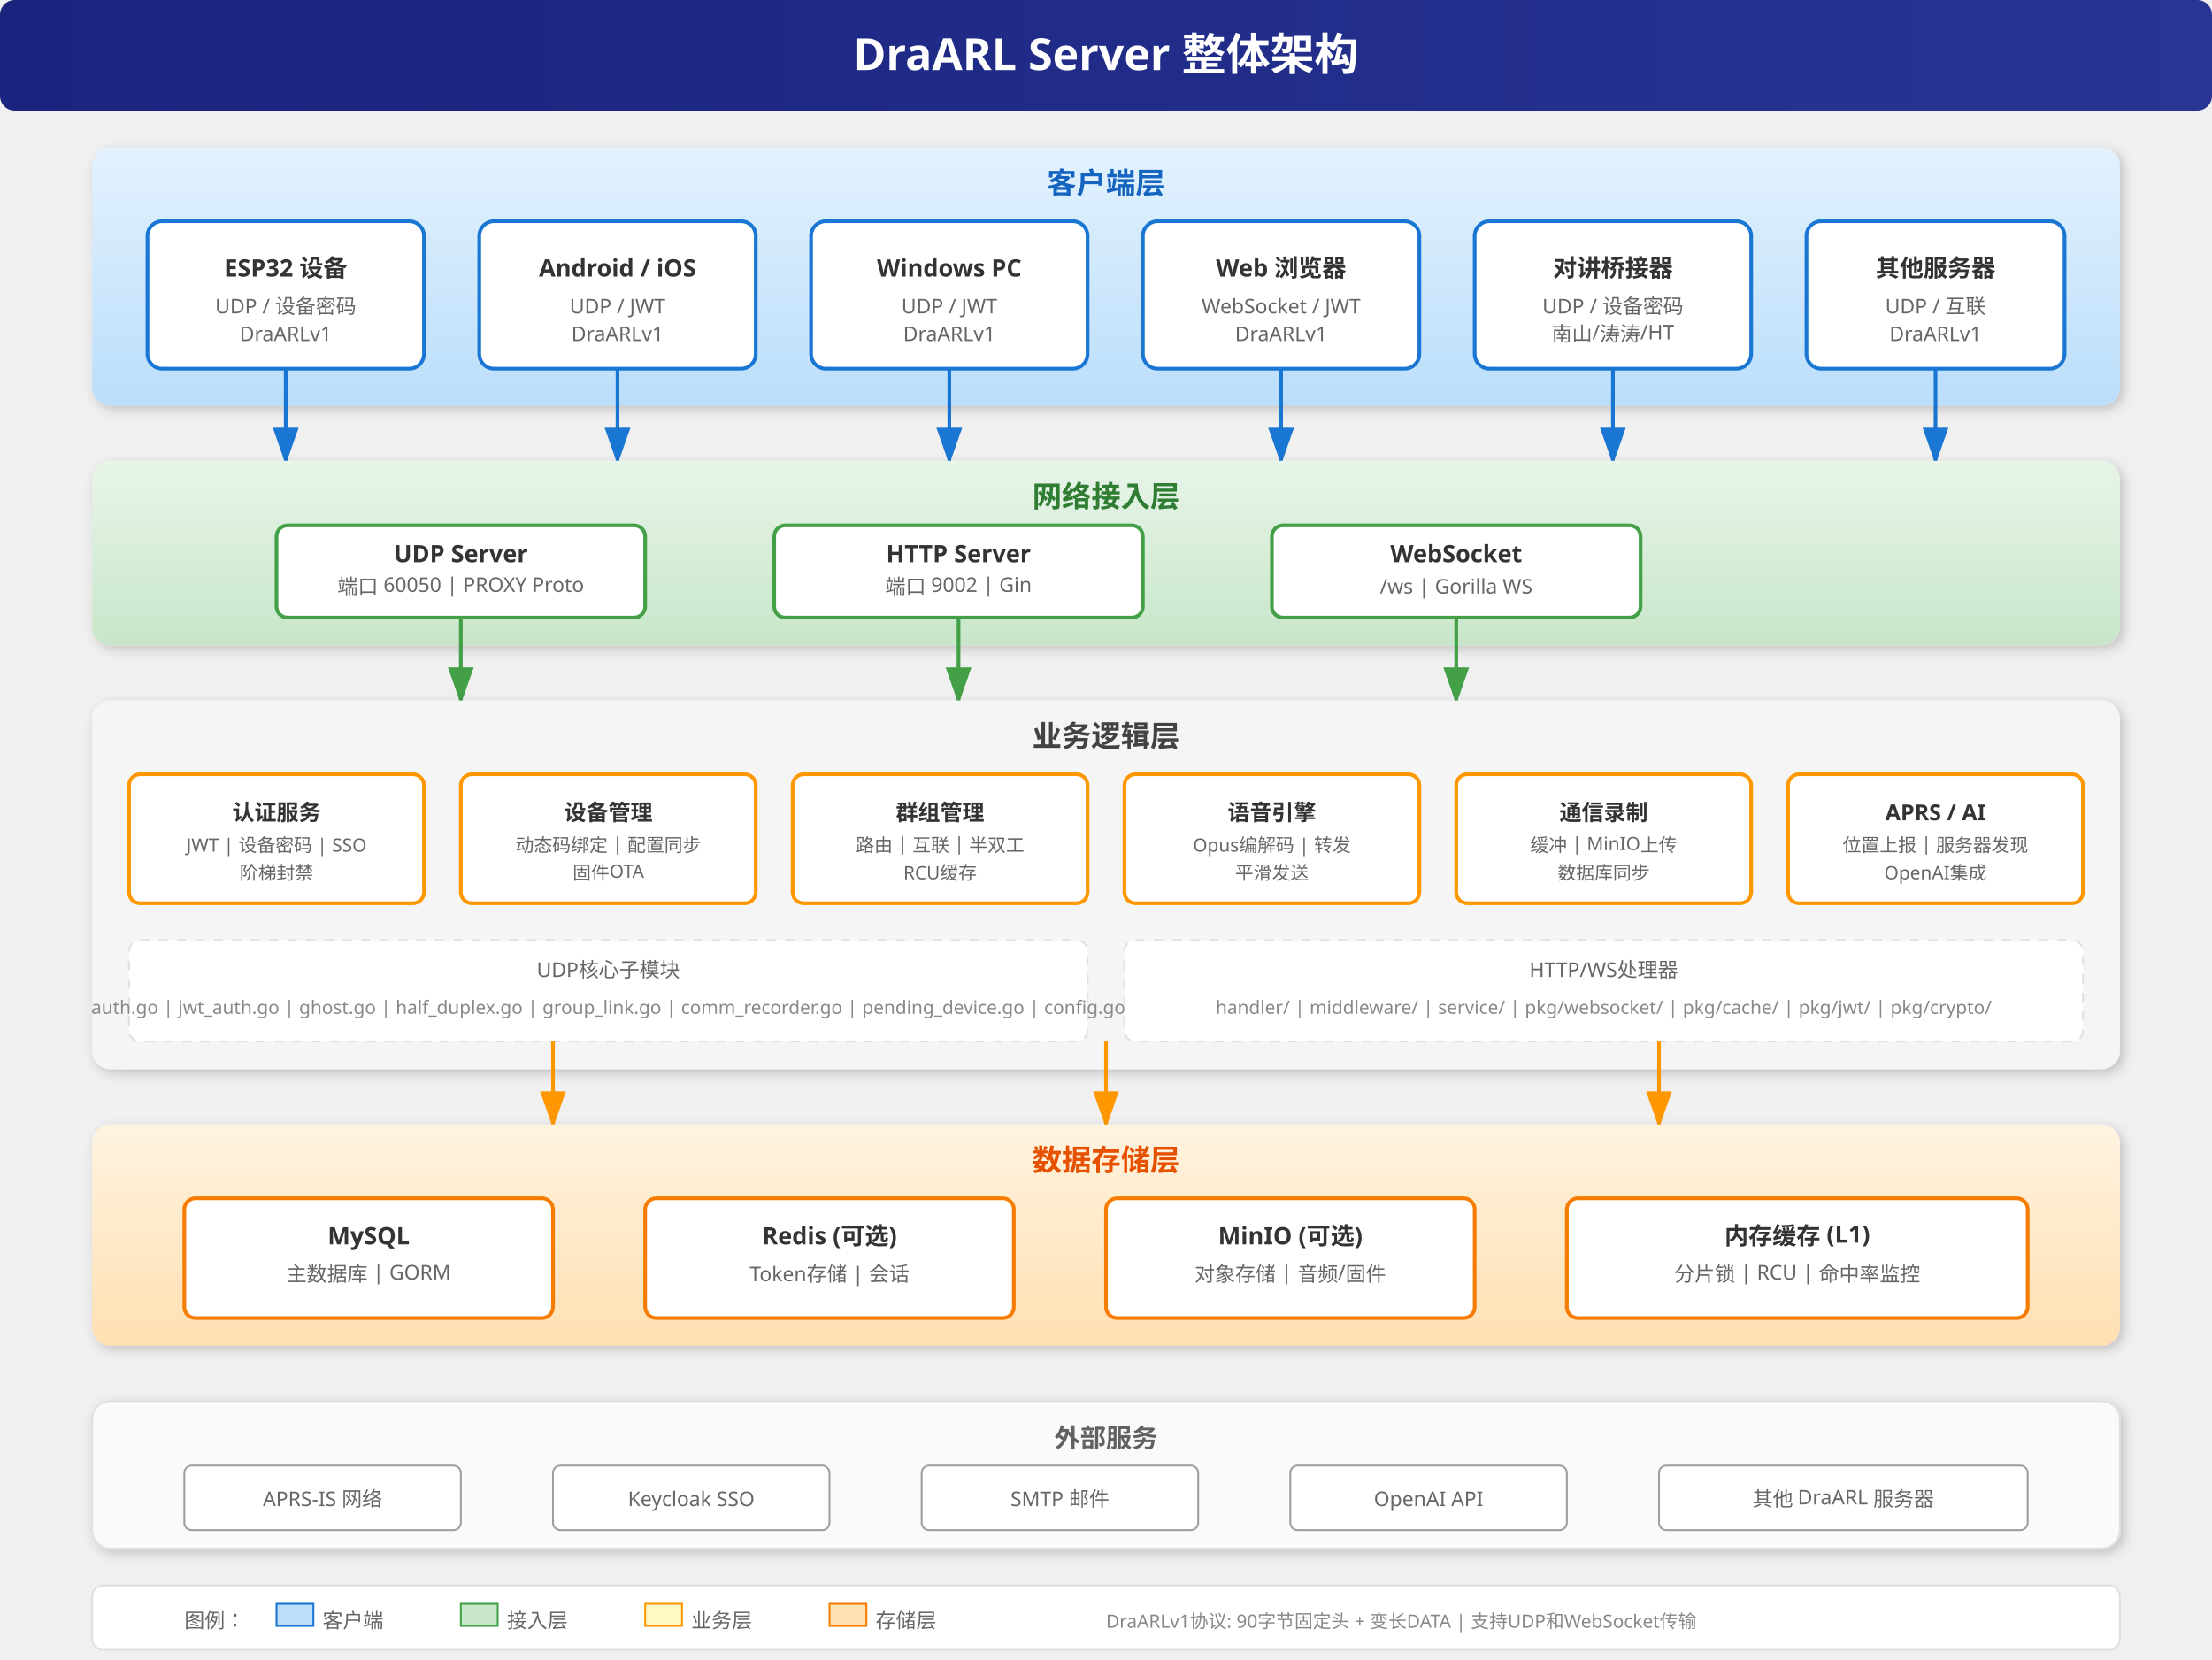
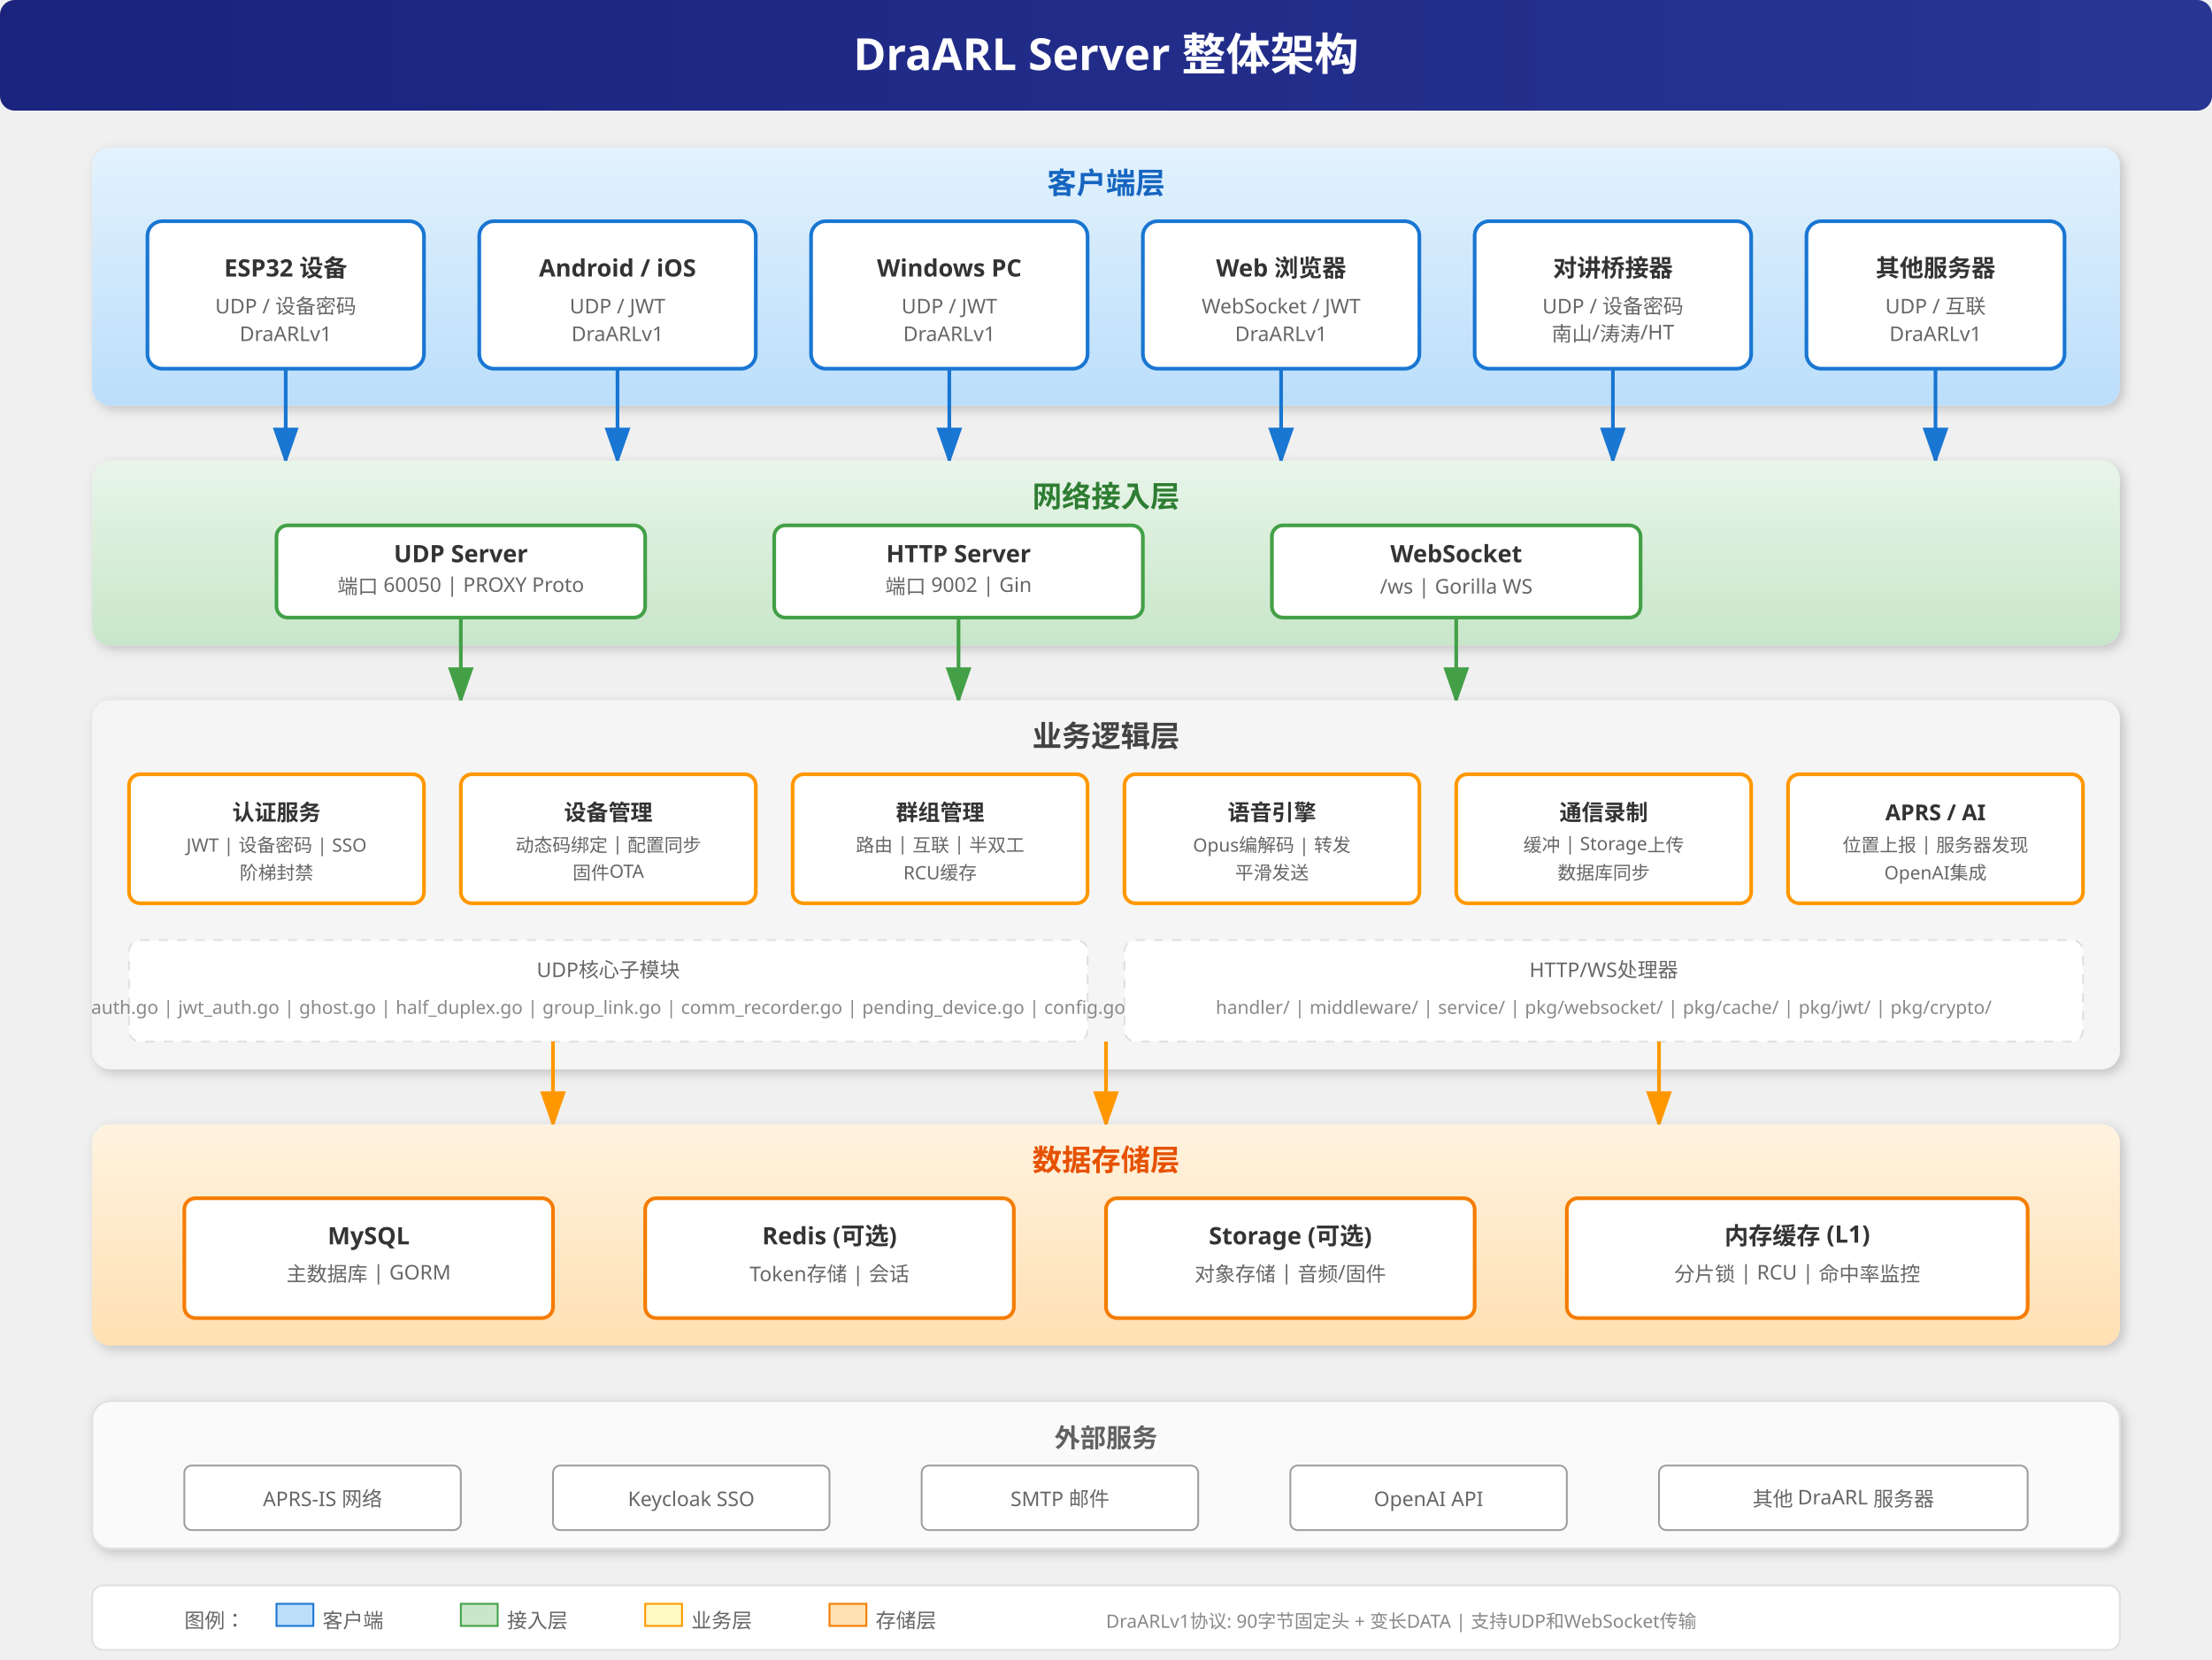
<svg xmlns="http://www.w3.org/2000/svg" viewBox="0 0 1200 900" font-family="Microsoft YaHei, sans-serif">
  <defs>
    <linearGradient id="headerGrad" x1="0%" y1="0%" x2="100%" y2="0%">
      <stop offset="0%" style="stop-color:#1a237e;stop-opacity:1" />
      <stop offset="100%" style="stop-color:#283593;stop-opacity:1" />
    </linearGradient>
    <linearGradient id="clientGrad" x1="0%" y1="0%" x2="0%" y2="100%">
      <stop offset="0%" style="stop-color:#e3f2fd;stop-opacity:1" />
      <stop offset="100%" style="stop-color:#bbdefb;stop-opacity:1" />
    </linearGradient>
    <linearGradient id="serverGrad" x1="0%" y1="0%" x2="0%" y2="100%">
      <stop offset="0%" style="stop-color:#e8f5e9;stop-opacity:1" />
      <stop offset="100%" style="stop-color:#c8e6c9;stop-opacity:1" />
    </linearGradient>
    <linearGradient id="dataGrad" x1="0%" y1="0%" x2="0%" y2="100%">
      <stop offset="0%" style="stop-color:#fff3e0;stop-opacity:1" />
      <stop offset="100%" style="stop-color:#ffe0b2;stop-opacity:1" />
    </linearGradient>
    <filter id="shadow">
      <feDropShadow dx="2" dy="2" stdDeviation="3" flood-opacity="0.2" />
    </filter>
  </defs>
  <rect x="0" y="0" width="1200" height="60" fill="url(#headerGrad)" rx="8" />
  <text x="600" y="38" text-anchor="middle" fill="white" font-size="24" font-weight="bold">DraARL Server 整体架构</text>
  <rect x="50" y="80" width="1100" height="140" fill="url(#clientGrad)" rx="10" filter="url(#shadow)" />
  <text x="600" y="105" text-anchor="middle" fill="#1565c0" font-size="16" font-weight="bold">客户端层</text>
  <rect x="80" y="120" width="150" height="80" fill="white" rx="8" stroke="#1976d2" stroke-width="2" />
  <text x="155" y="150" text-anchor="middle" fill="#333" font-size="13" font-weight="bold">ESP32 设备</text>
  <text x="155" y="170" text-anchor="middle" fill="#666" font-size="11">UDP / 设备密码</text>
  <text x="155" y="185" text-anchor="middle" fill="#666" font-size="11">DraARLv1</text>
  <rect x="260" y="120" width="150" height="80" fill="white" rx="8" stroke="#1976d2" stroke-width="2" />
  <text x="335" y="150" text-anchor="middle" fill="#333" font-size="13" font-weight="bold">Android / iOS</text>
  <text x="335" y="170" text-anchor="middle" fill="#666" font-size="11">UDP / JWT</text>
  <text x="335" y="185" text-anchor="middle" fill="#666" font-size="11">DraARLv1</text>
  <rect x="440" y="120" width="150" height="80" fill="white" rx="8" stroke="#1976d2" stroke-width="2" />
  <text x="515" y="150" text-anchor="middle" fill="#333" font-size="13" font-weight="bold">Windows PC</text>
  <text x="515" y="170" text-anchor="middle" fill="#666" font-size="11">UDP / JWT</text>
  <text x="515" y="185" text-anchor="middle" fill="#666" font-size="11">DraARLv1</text>
  <rect x="620" y="120" width="150" height="80" fill="white" rx="8" stroke="#1976d2" stroke-width="2" />
  <text x="695" y="150" text-anchor="middle" fill="#333" font-size="13" font-weight="bold">Web 浏览器</text>
  <text x="695" y="170" text-anchor="middle" fill="#666" font-size="11">WebSocket / JWT</text>
  <text x="695" y="185" text-anchor="middle" fill="#666" font-size="11">DraARLv1</text>
  <rect x="800" y="120" width="150" height="80" fill="white" rx="8" stroke="#1976d2" stroke-width="2" />
  <text x="875" y="150" text-anchor="middle" fill="#333" font-size="13" font-weight="bold">对讲桥接器</text>
  <text x="875" y="170" text-anchor="middle" fill="#666" font-size="11">UDP / 设备密码</text>
  <text x="875" y="185" text-anchor="middle" fill="#666" font-size="11">南山/涛涛/HT</text>
  <rect x="980" y="120" width="140" height="80" fill="white" rx="8" stroke="#1976d2" stroke-width="2" />
  <text x="1050" y="150" text-anchor="middle" fill="#333" font-size="13" font-weight="bold">其他服务器</text>
  <text x="1050" y="170" text-anchor="middle" fill="#666" font-size="11">UDP / 互联</text>
  <text x="1050" y="185" text-anchor="middle" fill="#666" font-size="11">DraARLv1</text>
  <path d="M 155 200 L 155 250" stroke="#1976d2" stroke-width="2" fill="none" marker-end="url(#arrowBlue)" />
  <path d="M 335 200 L 335 250" stroke="#1976d2" stroke-width="2" fill="none" marker-end="url(#arrowBlue)" />
  <path d="M 515 200 L 515 250" stroke="#1976d2" stroke-width="2" fill="none" marker-end="url(#arrowBlue)" />
  <path d="M 695 200 L 695 250" stroke="#1976d2" stroke-width="2" fill="none" marker-end="url(#arrowBlue)" />
  <path d="M 875 200 L 875 250" stroke="#1976d2" stroke-width="2" fill="none" marker-end="url(#arrowBlue)" />
  <path d="M 1050 200 L 1050 250" stroke="#1976d2" stroke-width="2" fill="none" marker-end="url(#arrowBlue)" />
  <defs>
    <marker id="arrowBlue" markerWidth="10" markerHeight="7" refX="9" refY="3.5" orient="auto">
      <polygon points="0 0, 10 3.5, 0 7" fill="#1976d2" />
    </marker>
  </defs>
  <rect x="50" y="250" width="1100" height="100" fill="url(#serverGrad)" rx="10" filter="url(#shadow)" />
  <text x="600" y="275" text-anchor="middle" fill="#2e7d32" font-size="16" font-weight="bold">网络接入层</text>
  <rect x="150" y="285" width="200" height="50" fill="white" rx="6" stroke="#43a047" stroke-width="2" />
  <text x="250" y="305" text-anchor="middle" fill="#333" font-size="13" font-weight="bold">UDP Server</text>
  <text x="250" y="322" text-anchor="middle" fill="#666" font-size="11">端口 60050 | PROXY Proto</text>
  <rect x="420" y="285" width="200" height="50" fill="white" rx="6" stroke="#43a047" stroke-width="2" />
  <text x="520" y="305" text-anchor="middle" fill="#333" font-size="13" font-weight="bold">HTTP Server</text>
  <text x="520" y="322" text-anchor="middle" fill="#666" font-size="11">端口 9002 | Gin</text>
  <rect x="690" y="285" width="200" height="50" fill="white" rx="6" stroke="#43a047" stroke-width="2" />
  <text x="790" y="305" text-anchor="middle" fill="#333" font-size="13" font-weight="bold">WebSocket</text>
  <text x="790" y="322" text-anchor="middle" fill="#666" font-size="11">/ws | Gorilla WS</text>
  <path d="M 250 335 L 250 380" stroke="#43a047" stroke-width="2" fill="none" marker-end="url(#arrowGreen)" />
  <path d="M 520 335 L 520 380" stroke="#43a047" stroke-width="2" fill="none" marker-end="url(#arrowGreen)" />
  <path d="M 790 335 L 790 380" stroke="#43a047" stroke-width="2" fill="none" marker-end="url(#arrowGreen)" />
  <defs>
    <marker id="arrowGreen" markerWidth="10" markerHeight="7" refX="9" refY="3.5" orient="auto">
      <polygon points="0 0, 10 3.5, 0 7" fill="#43a047" />
    </marker>
  </defs>
  <rect x="50" y="380" width="1100" height="200" fill="#f5f5f5" rx="10" filter="url(#shadow)" />
  <text x="600" y="405" text-anchor="middle" fill="#424242" font-size="16" font-weight="bold">业务逻辑层</text>
  <rect x="70" y="420" width="160" height="70" fill="white" rx="6" stroke="#ff9800" stroke-width="2" />
  <text x="150" y="445" text-anchor="middle" fill="#333" font-size="12" font-weight="bold">认证服务</text>
  <text x="150" y="462" text-anchor="middle" fill="#666" font-size="10">JWT | 设备密码 | SSO</text>
  <text x="150" y="477" text-anchor="middle" fill="#666" font-size="10">阶梯封禁</text>
  <rect x="250" y="420" width="160" height="70" fill="white" rx="6" stroke="#ff9800" stroke-width="2" />
  <text x="330" y="445" text-anchor="middle" fill="#333" font-size="12" font-weight="bold">设备管理</text>
  <text x="330" y="462" text-anchor="middle" fill="#666" font-size="10">动态码绑定 | 配置同步</text>
  <text x="330" y="477" text-anchor="middle" fill="#666" font-size="10">固件OTA</text>
  <rect x="430" y="420" width="160" height="70" fill="white" rx="6" stroke="#ff9800" stroke-width="2" />
  <text x="510" y="445" text-anchor="middle" fill="#333" font-size="12" font-weight="bold">群组管理</text>
  <text x="510" y="462" text-anchor="middle" fill="#666" font-size="10">路由 | 互联 | 半双工</text>
  <text x="510" y="477" text-anchor="middle" fill="#666" font-size="10">RCU缓存</text>
  <rect x="610" y="420" width="160" height="70" fill="white" rx="6" stroke="#ff9800" stroke-width="2" />
  <text x="690" y="445" text-anchor="middle" fill="#333" font-size="12" font-weight="bold">语音引擎</text>
  <text x="690" y="462" text-anchor="middle" fill="#666" font-size="10">Opus编解码 | 转发</text>
  <text x="690" y="477" text-anchor="middle" fill="#666" font-size="10">平滑发送</text>
  <rect x="790" y="420" width="160" height="70" fill="white" rx="6" stroke="#ff9800" stroke-width="2" />
  <text x="870" y="445" text-anchor="middle" fill="#333" font-size="12" font-weight="bold">通信录制</text>
-   <text x="870" y="462" text-anchor="middle" fill="#666" font-size="10">缓冲 | MinIO上传</text>
+   <text x="870" y="462" text-anchor="middle" fill="#666" font-size="10">缓冲 | Storage上传</text>
  <text x="870" y="477" text-anchor="middle" fill="#666" font-size="10">数据库同步</text>
  <rect x="970" y="420" width="160" height="70" fill="white" rx="6" stroke="#ff9800" stroke-width="2" />
  <text x="1050" y="445" text-anchor="middle" fill="#333" font-size="12" font-weight="bold">APRS / AI</text>
  <text x="1050" y="462" text-anchor="middle" fill="#666" font-size="10">位置上报 | 服务器发现</text>
  <text x="1050" y="477" text-anchor="middle" fill="#666" font-size="10">OpenAI集成</text>
  <rect x="70" y="510" width="520" height="55" fill="white" rx="6" stroke="#e0e0e0" stroke-width="1" stroke-dasharray="5,5" />
  <text x="330" y="530" text-anchor="middle" fill="#666" font-size="11">UDP核心子模块</text>
  <text x="330" y="550" text-anchor="middle" fill="#888" font-size="10">auth.go | jwt_auth.go | ghost.go | half_duplex.go | group_link.go | comm_recorder.go | pending_device.go | config.go</text>
  <rect x="610" y="510" width="520" height="55" fill="white" rx="6" stroke="#e0e0e0" stroke-width="1" stroke-dasharray="5,5" />
  <text x="870" y="530" text-anchor="middle" fill="#666" font-size="11">HTTP/WS处理器</text>
  <text x="870" y="550" text-anchor="middle" fill="#888" font-size="10">handler/ | middleware/ | service/ | pkg/websocket/ | pkg/cache/ | pkg/jwt/ | pkg/crypto/</text>
  <path d="M 300 565 L 300 610" stroke="#ff9800" stroke-width="2" fill="none" marker-end="url(#arrowOrange)" />
  <path d="M 600 565 L 600 610" stroke="#ff9800" stroke-width="2" fill="none" marker-end="url(#arrowOrange)" />
  <path d="M 900 565 L 900 610" stroke="#ff9800" stroke-width="2" fill="none" marker-end="url(#arrowOrange)" />
  <defs>
    <marker id="arrowOrange" markerWidth="10" markerHeight="7" refX="9" refY="3.5" orient="auto">
      <polygon points="0 0, 10 3.5, 0 7" fill="#ff9800" />
    </marker>
  </defs>
  <rect x="50" y="610" width="1100" height="120" fill="url(#dataGrad)" rx="10" filter="url(#shadow)" />
  <text x="600" y="635" text-anchor="middle" fill="#e65100" font-size="16" font-weight="bold">数据存储层</text>
  <rect x="100" y="650" width="200" height="65" fill="white" rx="6" stroke="#f57c00" stroke-width="2" />
  <text x="200" y="675" text-anchor="middle" fill="#333" font-size="13" font-weight="bold">MySQL</text>
  <text x="200" y="695" text-anchor="middle" fill="#666" font-size="11">主数据库 | GORM</text>
  <rect x="350" y="650" width="200" height="65" fill="white" rx="6" stroke="#f57c00" stroke-width="2" />
  <text x="450" y="675" text-anchor="middle" fill="#333" font-size="13" font-weight="bold">Redis (可选)</text>
  <text x="450" y="695" text-anchor="middle" fill="#666" font-size="11">Token存储 | 会话</text>
  <rect x="600" y="650" width="200" height="65" fill="white" rx="6" stroke="#f57c00" stroke-width="2" />
-   <text x="700" y="675" text-anchor="middle" fill="#333" font-size="13" font-weight="bold">MinIO (可选)</text>
+   <text x="700" y="675" text-anchor="middle" fill="#333" font-size="13" font-weight="bold">Storage (可选)</text>
  <text x="700" y="695" text-anchor="middle" fill="#666" font-size="11">对象存储 | 音频/固件</text>
  <rect x="850" y="650" width="250" height="65" fill="white" rx="6" stroke="#f57c00" stroke-width="2" />
  <text x="975" y="675" text-anchor="middle" fill="#333" font-size="13" font-weight="bold">内存缓存 (L1)</text>
  <text x="975" y="695" text-anchor="middle" fill="#666" font-size="11">分片锁 | RCU | 命中率监控</text>
  <rect x="50" y="760" width="1100" height="80" fill="#fafafa" rx="10" filter="url(#shadow)" stroke="#e0e0e0" />
  <text x="600" y="785" text-anchor="middle" fill="#616161" font-size="14" font-weight="bold">外部服务</text>
  <rect x="100" y="795" width="150" height="35" fill="white" rx="4" stroke="#9e9e9e" />
  <text x="175" y="817" text-anchor="middle" fill="#666" font-size="11">APRS-IS 网络</text>
  <rect x="300" y="795" width="150" height="35" fill="white" rx="4" stroke="#9e9e9e" />
  <text x="375" y="817" text-anchor="middle" fill="#666" font-size="11">Keycloak SSO</text>
  <rect x="500" y="795" width="150" height="35" fill="white" rx="4" stroke="#9e9e9e" />
  <text x="575" y="817" text-anchor="middle" fill="#666" font-size="11">SMTP 邮件</text>
  <rect x="700" y="795" width="150" height="35" fill="white" rx="4" stroke="#9e9e9e" />
  <text x="775" y="817" text-anchor="middle" fill="#666" font-size="11">OpenAI API</text>
  <rect x="900" y="795" width="200" height="35" fill="white" rx="4" stroke="#9e9e9e" />
  <text x="1000" y="817" text-anchor="middle" fill="#666" font-size="11">其他 DraARL 服务器</text>
  <rect x="50" y="860" width="1100" height="35" fill="white" rx="6" stroke="#e0e0e0" />
  <text x="100" y="883" fill="#666" font-size="11">图例：</text>
  <rect x="150" y="870" width="20" height="12" fill="#bbdefb" stroke="#1976d2" />
  <text x="175" y="883" fill="#666" font-size="11">客户端</text>
  <rect x="250" y="870" width="20" height="12" fill="#c8e6c9" stroke="#43a047" />
  <text x="275" y="883" fill="#666" font-size="11">接入层</text>
  <rect x="350" y="870" width="20" height="12" fill="#fff9c4" stroke="#ff9800" />
  <text x="375" y="883" fill="#666" font-size="11">业务层</text>
  <rect x="450" y="870" width="20" height="12" fill="#ffe0b2" stroke="#f57c00" />
  <text x="475" y="883" fill="#666" font-size="11">存储层</text>
  <text x="600" y="883" fill="#888" font-size="10">DraARLv1协议: 90字节固定头 + 变长DATA | 支持UDP和WebSocket传输</text>
</svg>
